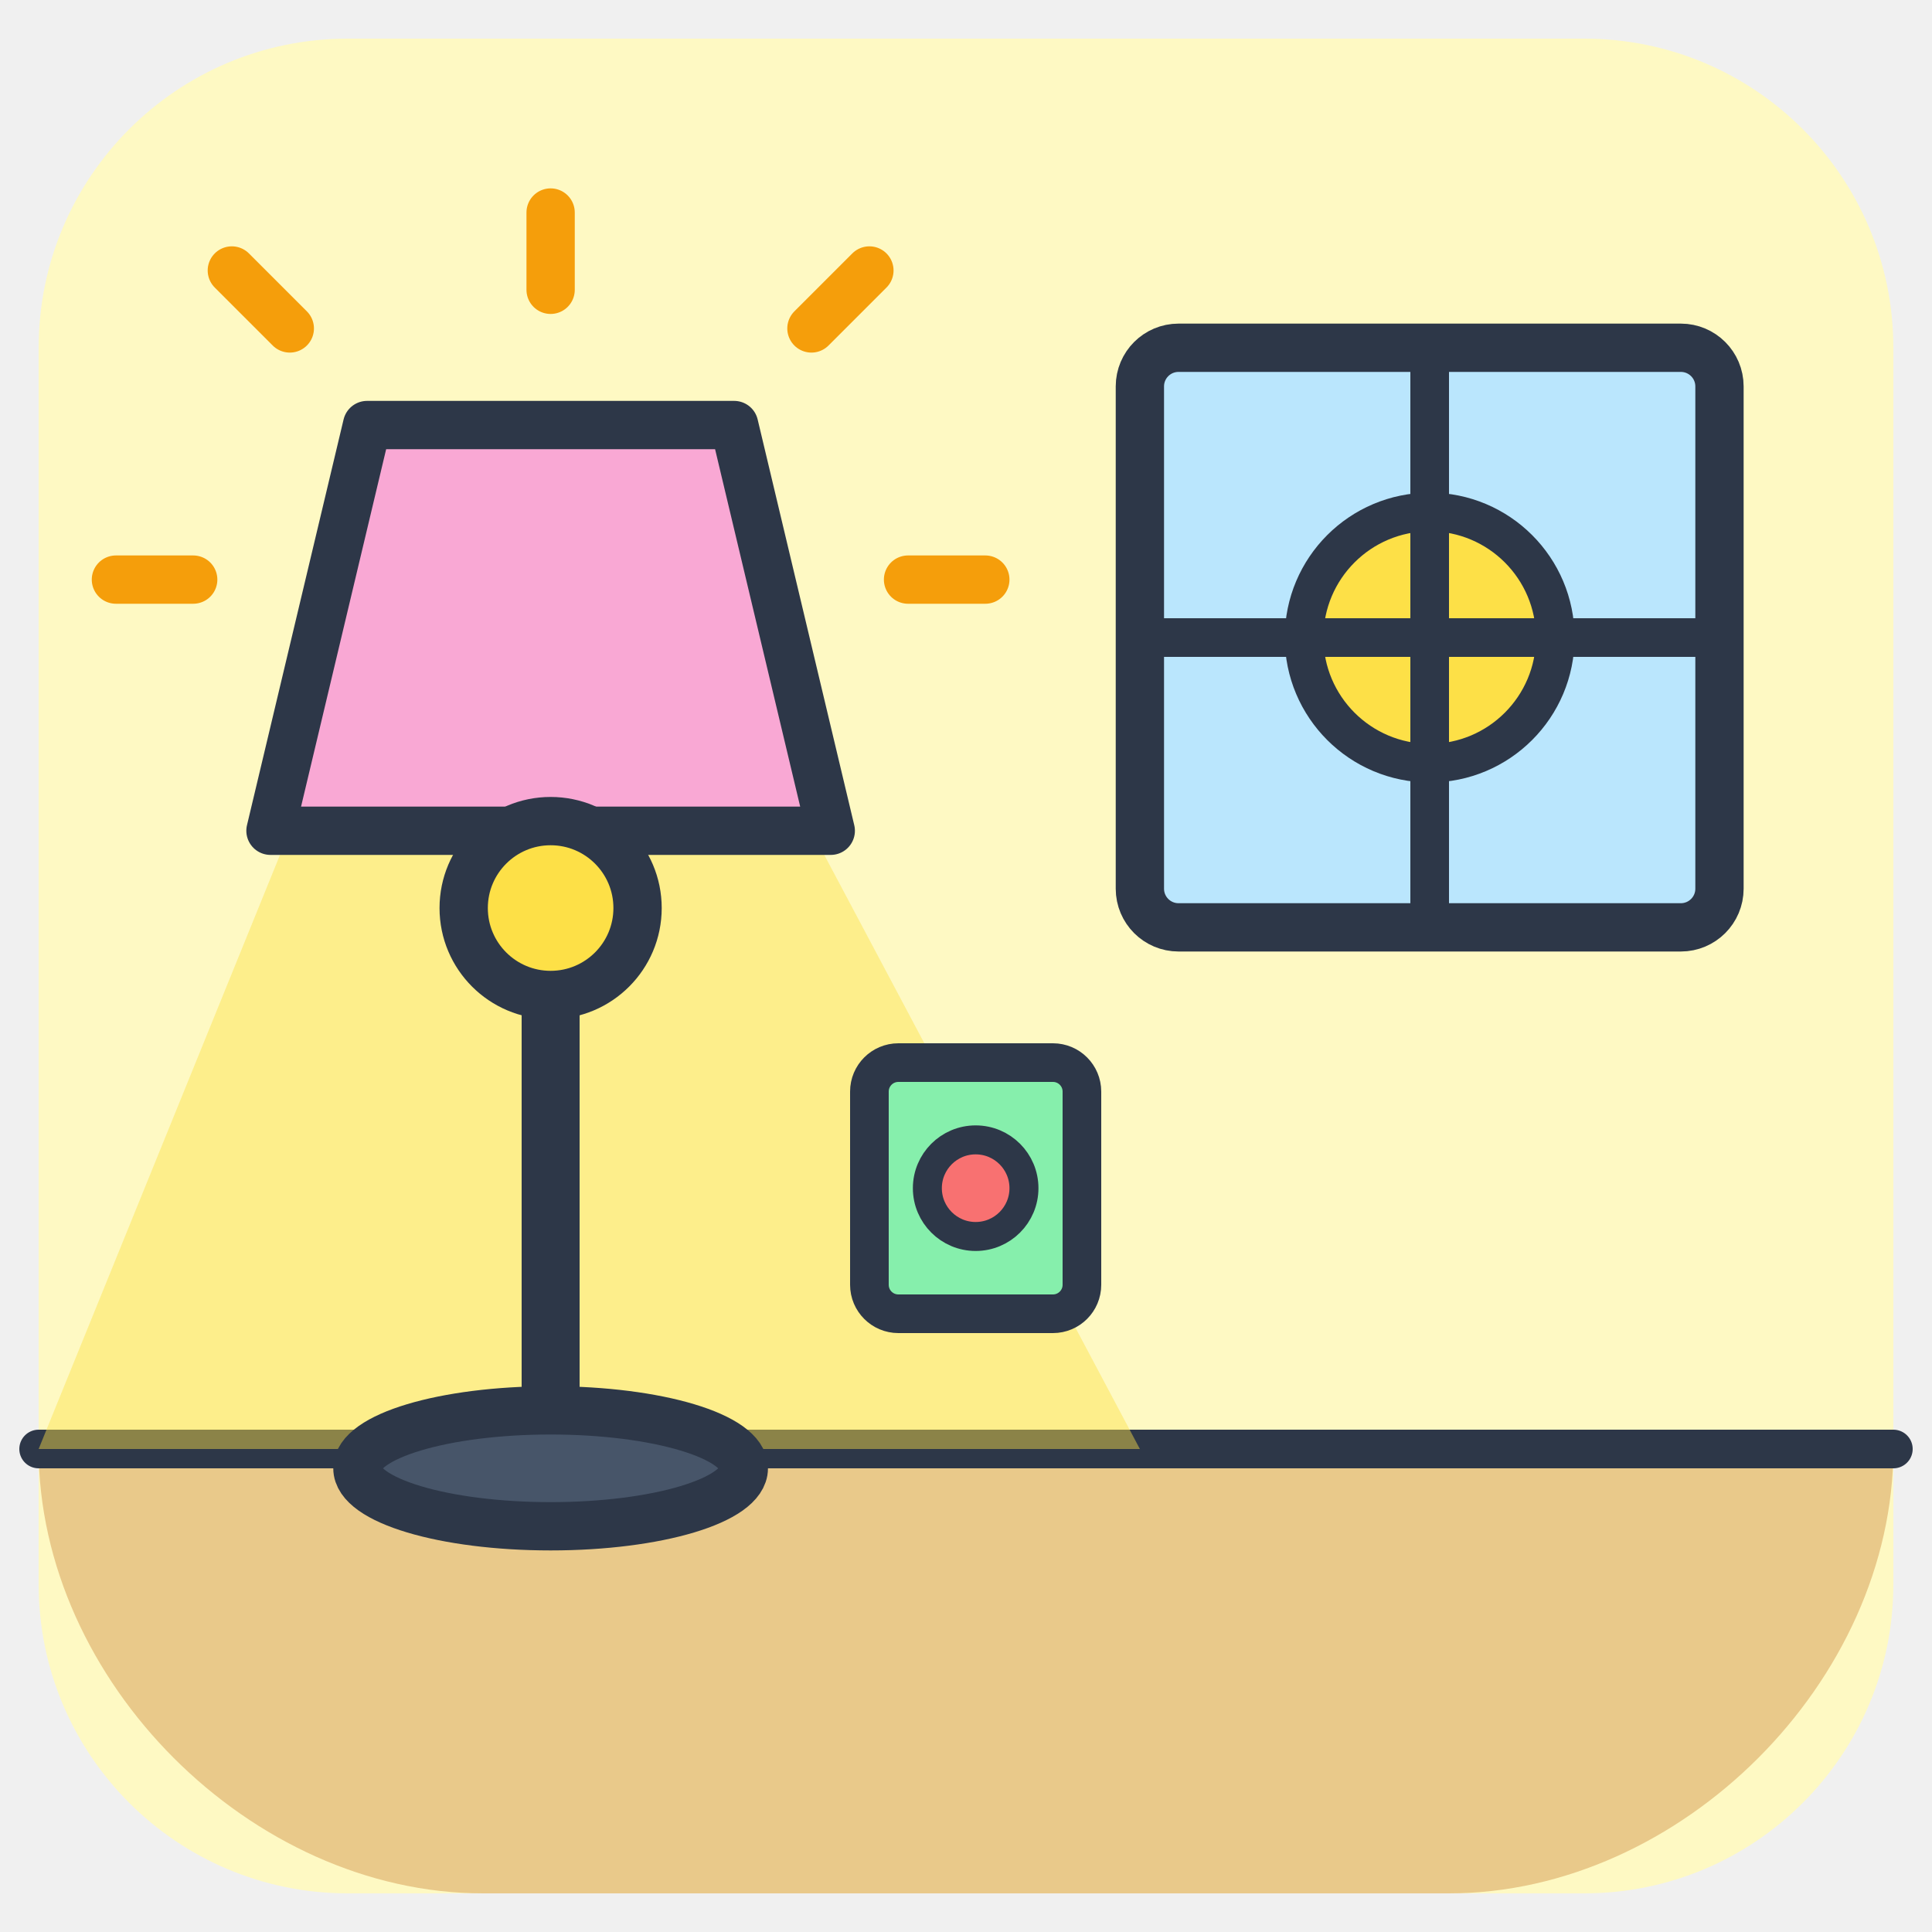
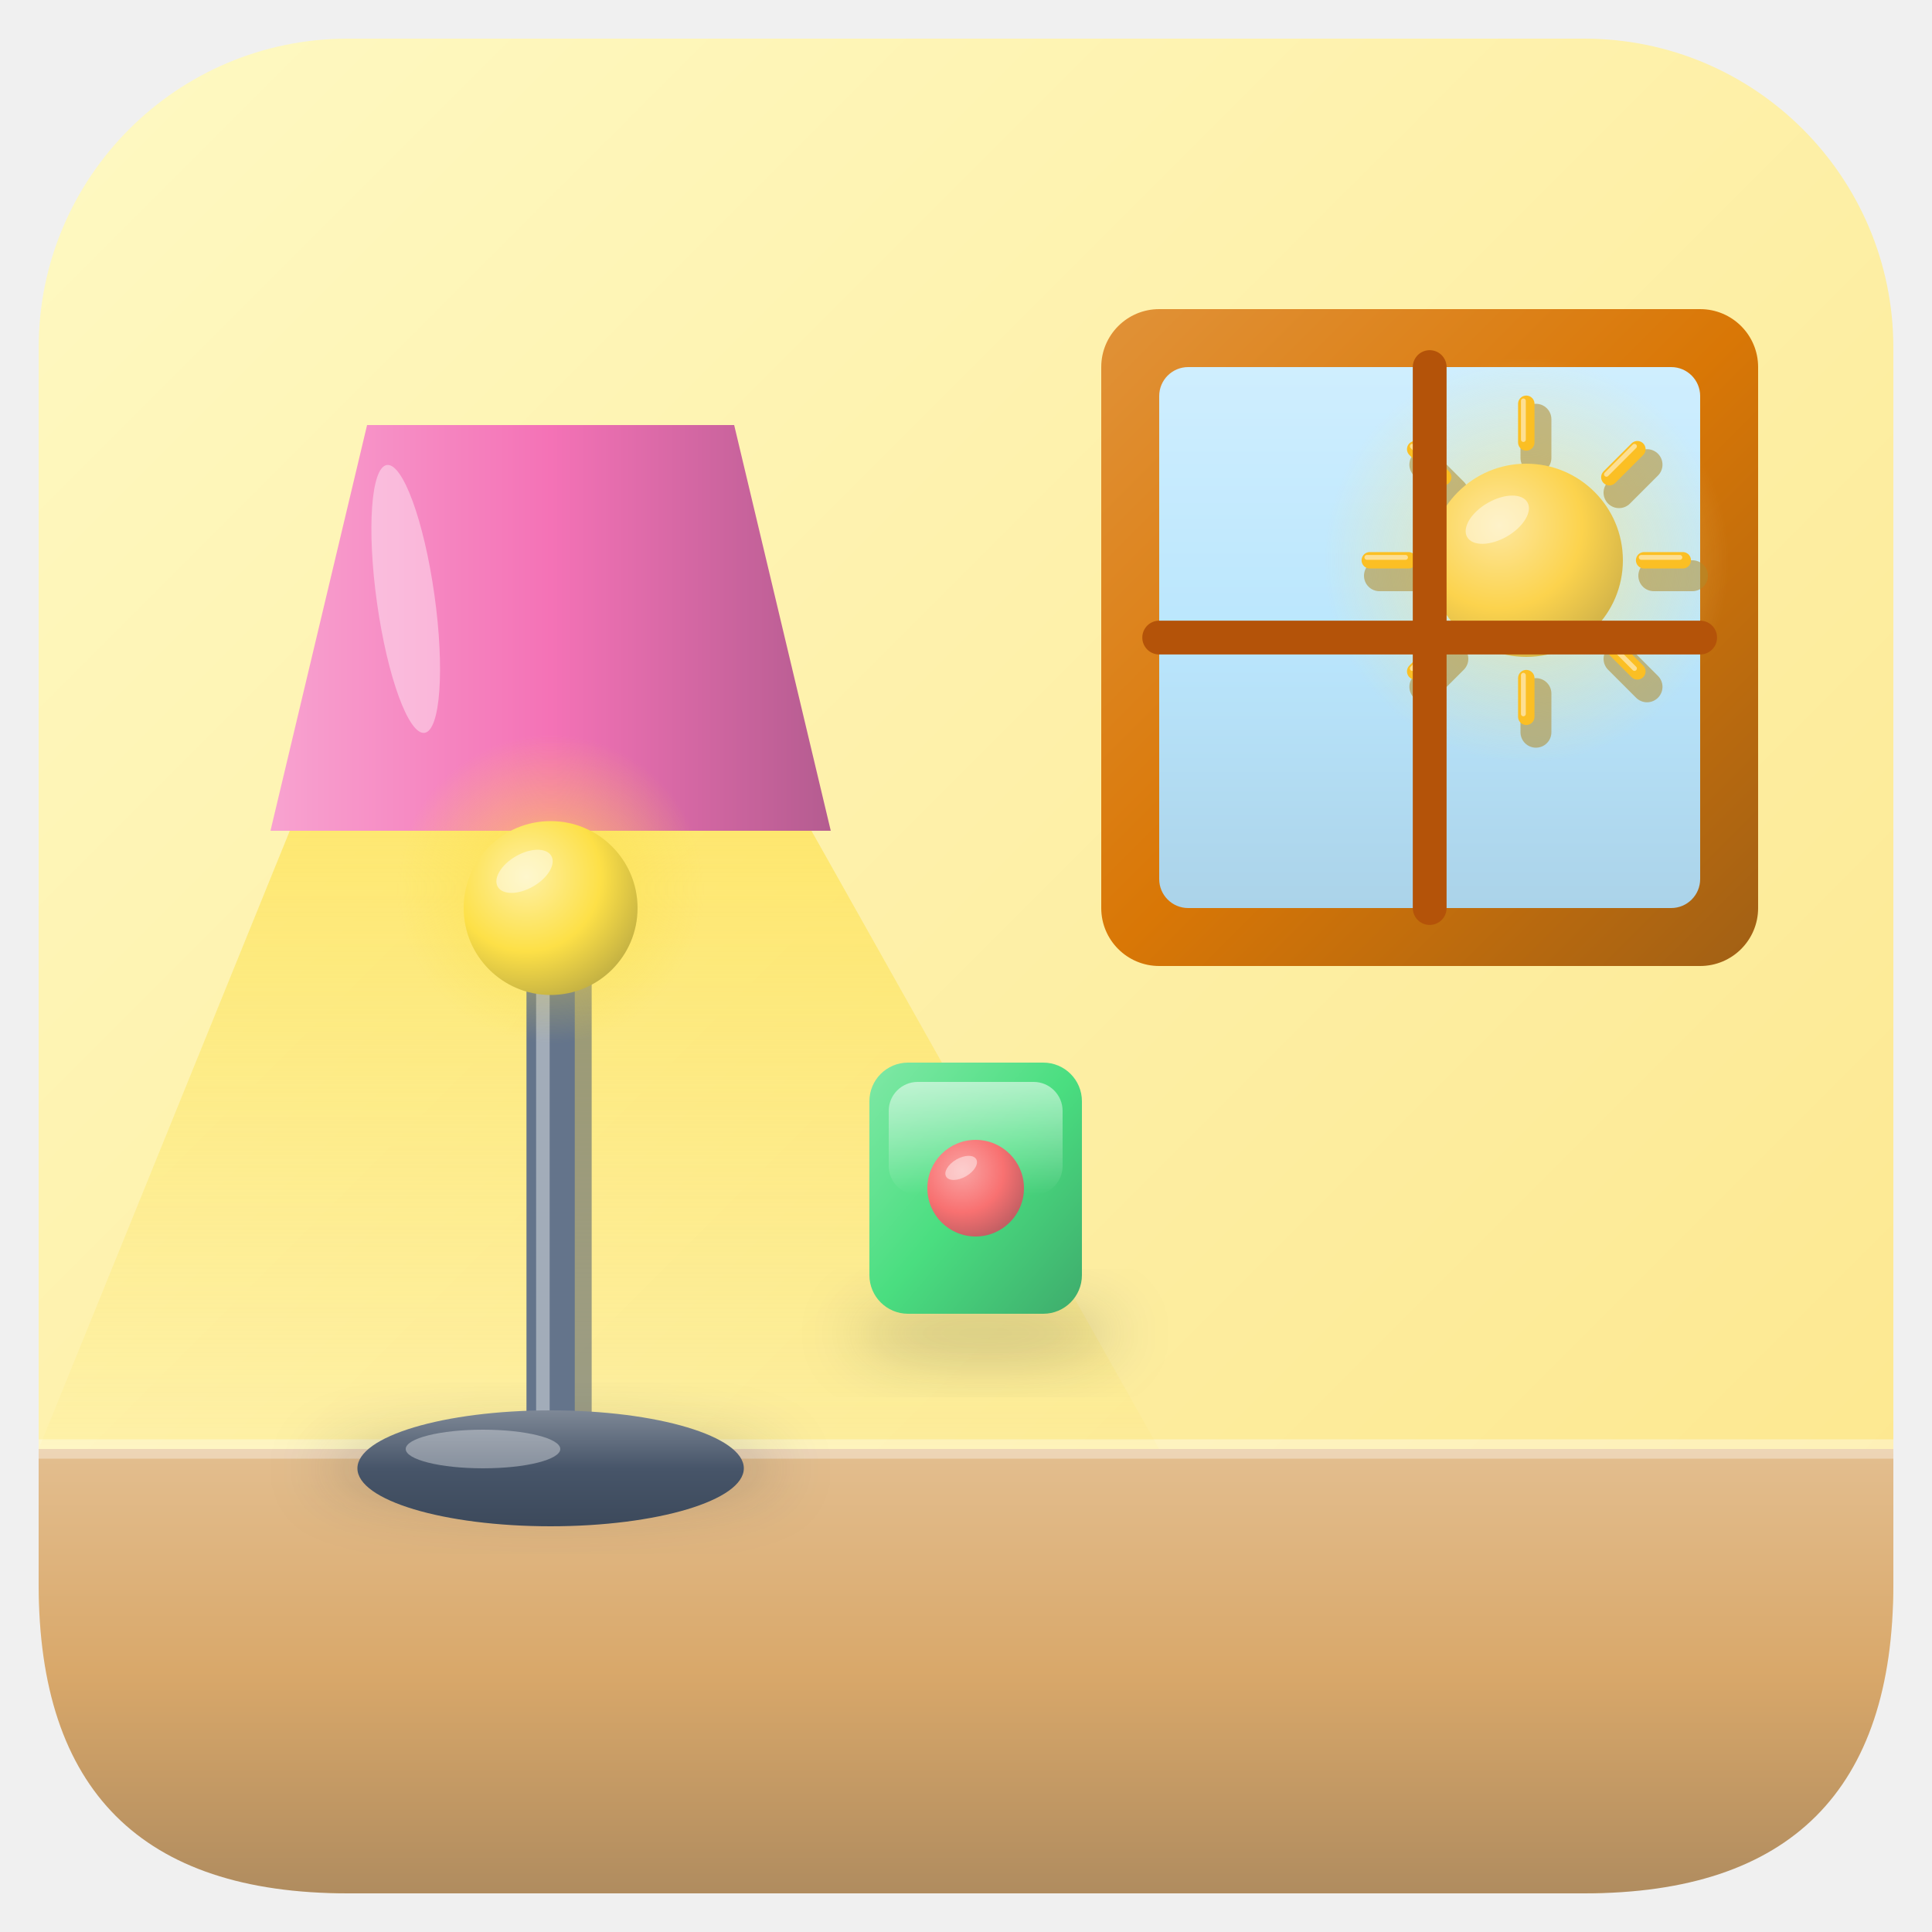
<svg xmlns="http://www.w3.org/2000/svg" viewBox="0 0 200 200" role="img" aria-label="מואר">
-   <rect x="4" y="4" width="192" height="192" rx="32" fill="#FEF9C3" />
-   <path d="M4 150H196C196 174 174 196 150 196H50C26 196 4 174 4 150Z" fill="#E9C98A" />
-   <g stroke="#2D3748" stroke-width="5" stroke-linejoin="round" stroke-linecap="round">
-     <path d="M4 150 H196" stroke-width="4" />
-     <rect x="118" y="36" width="60" height="60" rx="4" fill="#BAE6FD" />
-     <circle cx="148" cy="66" r="13" fill="#FDE047" stroke-width="4" />
-     <path d="M148 36 V96 M118 66 H178" stroke-width="4" />
-     <path d="M30 86 L84 86 L118 150 L4 150 Z" fill="#FDE047" opacity="0.45" stroke="none" />
-     <path d="M57 30 V22 M20 60 H12 M94 60 H102 M30 34 L24 28 M84 34 L90 28" stroke="#F59E0B" stroke-width="5" />
-     <path d="M57 86 V150" stroke-width="6" />
-     <ellipse cx="57" cy="152" rx="20" ry="6" fill="#475569" />
-     <path d="M28 86 L86 86 L76 44 L38 44 Z" fill="#F9A8D4" />
-     <circle cx="57" cy="94" r="9" fill="#FDE047" />
-     <rect x="90" y="110" width="22" height="26" rx="3" fill="#86EFAC" stroke-width="4" />
-     <circle cx="101" cy="123" r="5" fill="#F87171" stroke-width="3" />
-   </g>
+   <defs>
+     <linearGradient id="lit-dark-word-g0" x1="0" y1="0" x2="1" y2="1">
+       <stop offset="0" stop-color="#FEF9C3" />
+       <stop offset="1" stop-color="#FDE68A" />
+     </linearGradient>
+     <linearGradient id="lit-dark-word-g1" x1="0" y1="0" x2="0" y2="1">
+       <stop offset="0" stop-color="#e3be8f" />
+       <stop offset=".5" stop-color="#D9A86A" />
+       <stop offset="1" stop-color="#b08c5f" />
+     </linearGradient>
+     <linearGradient id="lit-dark-word-g2" x1="0" y1="0" x2="1" y2="1">
+       <stop offset="0" stop-color="#e19238" />
+       <stop offset=".5" stop-color="#D97706" />
+       <stop offset="1" stop-color="#a16015" />
+     </linearGradient>
+     <linearGradient id="lit-dark-word-g3" x1="0" y1="0" x2="0" y2="1">
+       <stop offset="0" stop-color="#cfeefe" />
+       <stop offset=".5" stop-color="#BAE6FD" />
+       <stop offset="1" stop-color="#abd3e9" />
+     </linearGradient>
+     <radialGradient id="lit-dark-word-g4">
+       <stop offset="0" stop-color="#FDE68A" stop-opacity="0.9" />
+       <stop offset="0.5" stop-color="#FDE68A" stop-opacity="0.36" />
+       <stop offset="1" stop-color="#FDE68A" stop-opacity="0" />
+     </radialGradient>
+     <radialGradient id="lit-dark-word-g5" cx="0.36" cy="0.32" r="0.78">
+       <stop offset="0" stop-color="#fde79d" />
+       <stop offset=".55" stop-color="#FCD34D" />
+       <stop offset="1" stop-color="#cbae48" />
+     </radialGradient>
+     <linearGradient id="lit-dark-word-g6" x1="0" y1="0" x2="0" y2="1">
+       <stop offset="0" stop-color="#FDE047" stop-opacity="0.6" />
+       <stop offset="1" stop-color="#FDE047" stop-opacity="0.05" />
+     </linearGradient>
+     <linearGradient id="lit-dark-word-g7" x1="0" y1="0" x2="0" y2="1">
+       <stop offset="0" stop-color="#7e8896" />
+       <stop offset=".5" stop-color="#475569" />
+       <stop offset="1" stop-color="#3c495b" />
+     </linearGradient>
+     <linearGradient id="lit-dark-word-g8" x1="0" y1="0" x2="1" y2="0">
+       <stop offset="0" stop-color="#f8a3d0" />
+       <stop offset=".5" stop-color="#F472B6" />
+       <stop offset="1" stop-color="#b45c90" />
+     </linearGradient>
+     <radialGradient id="lit-dark-word-g9">
+       <stop offset="0" stop-color="#FDE047" stop-opacity="0.9" />
+       <stop offset="0.5" stop-color="#FDE047" stop-opacity="0.36" />
+       <stop offset="1" stop-color="#FDE047" stop-opacity="0" />
+     </radialGradient>
+     <radialGradient id="lit-dark-word-g10" cx="0.36" cy="0.32" r="0.78">
+       <stop offset="0" stop-color="#fef0a3" />
+       <stop offset=".55" stop-color="#FDE047" />
+       <stop offset="1" stop-color="#baa942" />
+     </radialGradient>
+     <linearGradient id="lit-dark-word-g11" x1="0" y1="0" x2="1" y2="1">
+       <stop offset="0" stop-color="#80e8a6" />
+       <stop offset=".5" stop-color="#4ADE80" />
+       <stop offset="1" stop-color="#3eab6c" />
+     </linearGradient>
+     <linearGradient id="lit-dark-word-g12" x1="0" y1="0" x2="0" y2="1">
+       <stop offset="0" stop-color="#fff" stop-opacity="0.55" />
+       <stop offset="1" stop-color="#fff" stop-opacity="0" />
+     </linearGradient>
+     <radialGradient id="lit-dark-word-g13" cx="0.36" cy="0.32" r="0.78">
+       <stop offset="0" stop-color="#faa3a3" />
+       <stop offset=".55" stop-color="#F87171" />
+       <stop offset="1" stop-color="#b75b60" />
+     </radialGradient>
+     <filter id="lit-dark-word-blur" x="-30%" y="-60%" width="160%" height="220%">
+       <feGaussianBlur stdDeviation="3" />
+     </filter>
+   </defs>
+   <rect x="4" y="4" width="192" height="192" rx="32" fill="url(#lit-dark-word-g0)" />
+   <path d="M4 150 H196 V164 Q196 196 164 196 H36 Q4 196 4 164Z" fill="url(#lit-dark-word-g1)" />
+   <path d="M4 150 H196" stroke="#fff" stroke-width="2" opacity=".35" />
+   <rect x="114" y="32" width="68" height="68" rx="6" fill="url(#lit-dark-word-g2)" />
+   <rect x="120" y="38" width="56" height="56" rx="3" fill="url(#lit-dark-word-g3)" />
+   <circle cx="158" cy="58" r="21" fill="url(#lit-dark-word-g4)" />
+   <path d="M170.2 58 L174.2 58M166.6 66.6 L169.5 69.5M158 70.2 L158 74.2M149.4 66.6 L146.5 69.5M145.8 58 L141.8 58M149.4 49.4 L146.5 46.5M158 45.8 L158 41.8M166.6 49.4 L169.5 46.5" fill="none" stroke="#ae8b2b" stroke-width="3.2" stroke-linecap="round" stroke-linejoin="round" opacity=".55" transform="translate(1 1.6)" />
+   <path d="M170.2 58 L174.2 58M166.6 66.6 L169.5 69.5M158 70.2 L158 74.2M149.4 66.6 L146.5 69.5M145.8 58 L141.8 58M149.4 49.4 L146.5 46.5M158 45.8 L158 41.8M166.6 49.4 L169.5 46.5" fill="none" stroke="#FBBF24" stroke-width="1.7" stroke-linecap="round" stroke-linejoin="round" />
+   <path d="M170.2 58 L174.2 58M166.6 66.6 L169.5 69.5M158 70.2 L158 74.2M149.4 66.6 L146.5 69.5M145.8 58 L141.8 58M149.4 49.4 L146.5 46.5M158 45.8 L158 41.8M166.6 49.4 L169.5 46.5" fill="none" stroke="#fff" stroke-width="0.5" stroke-linecap="round" stroke-linejoin="round" opacity="0.5" transform="translate(-0.3 -0.3)" />
+   <circle cx="158" cy="58" r="10" fill="url(#lit-dark-word-g5)" />
+   <ellipse cx="155" cy="53.8" rx="3.6" ry="2" fill="#fff" opacity="0.45" transform="rotate(-30 155 53.8)" />
+   <path d="M148 38 V94 M120 66 H176" fill="none" stroke="#B45309" stroke-width="3.5" stroke-linecap="round" stroke-linejoin="round" />
+   <path d="M30 86 L84 86 L120 150 L4 150 Z" fill="url(#lit-dark-word-g6)" />
+   <ellipse cx="57" cy="152" rx="24" ry="4" fill="#1E293B" opacity="0.2" filter="url(#lit-dark-word-blur)" />
+   <path d="M57 86 V150" fill="none" stroke="#4c5a6e" stroke-width="6.5" stroke-linecap="round" stroke-linejoin="round" opacity=".55" transform="translate(1 1.6)" />
+   <path d="M57 86 V150" fill="none" stroke="#64748B" stroke-width="5" stroke-linecap="round" stroke-linejoin="round" />
+   <path d="M57 86 V150" fill="none" stroke="#fff" stroke-width="1.4" stroke-linecap="round" stroke-linejoin="round" opacity="0.4" transform="translate(-0.8 -1)" />
+   <ellipse cx="57" cy="152" rx="20" ry="6" fill="url(#lit-dark-word-g7)" />
+   <ellipse cx="50" cy="150" rx="8" ry="2" fill="#fff" opacity="0.35" />
+   <path d="M28 86 L86 86 L76 44 L38 44 Z" fill="url(#lit-dark-word-g8)" />
+   <ellipse cx="42" cy="62" rx="3" ry="14" fill="#fff" opacity="0.4" transform="rotate(-8 42 62)" />
+   <circle cx="57" cy="92" r="16" fill="url(#lit-dark-word-g9)" />
+   <circle cx="57" cy="94" r="9" fill="url(#lit-dark-word-g10)" />
+   <ellipse cx="54.3" cy="90.2" rx="3.2" ry="1.8" fill="#fff" opacity="0.45" transform="rotate(-30 54.3 90.2)" />
+   <ellipse cx="102" cy="138" rx="14" ry="3" fill="#1E293B" opacity="0.2" filter="url(#lit-dark-word-blur)" />
+   <rect x="90" y="110" width="22" height="26" rx="4" fill="url(#lit-dark-word-g11)" />
+   <rect x="92" y="112" width="18" height="11.7" rx="3" fill="url(#lit-dark-word-g12)" />
+   <circle cx="101" cy="123" r="5" fill="url(#lit-dark-word-g13)" />
+   <ellipse cx="99.5" cy="120.9" rx="1.8" ry="1" fill="#fff" opacity="0.45" transform="rotate(-30 99.5 120.9)" />
</svg>
